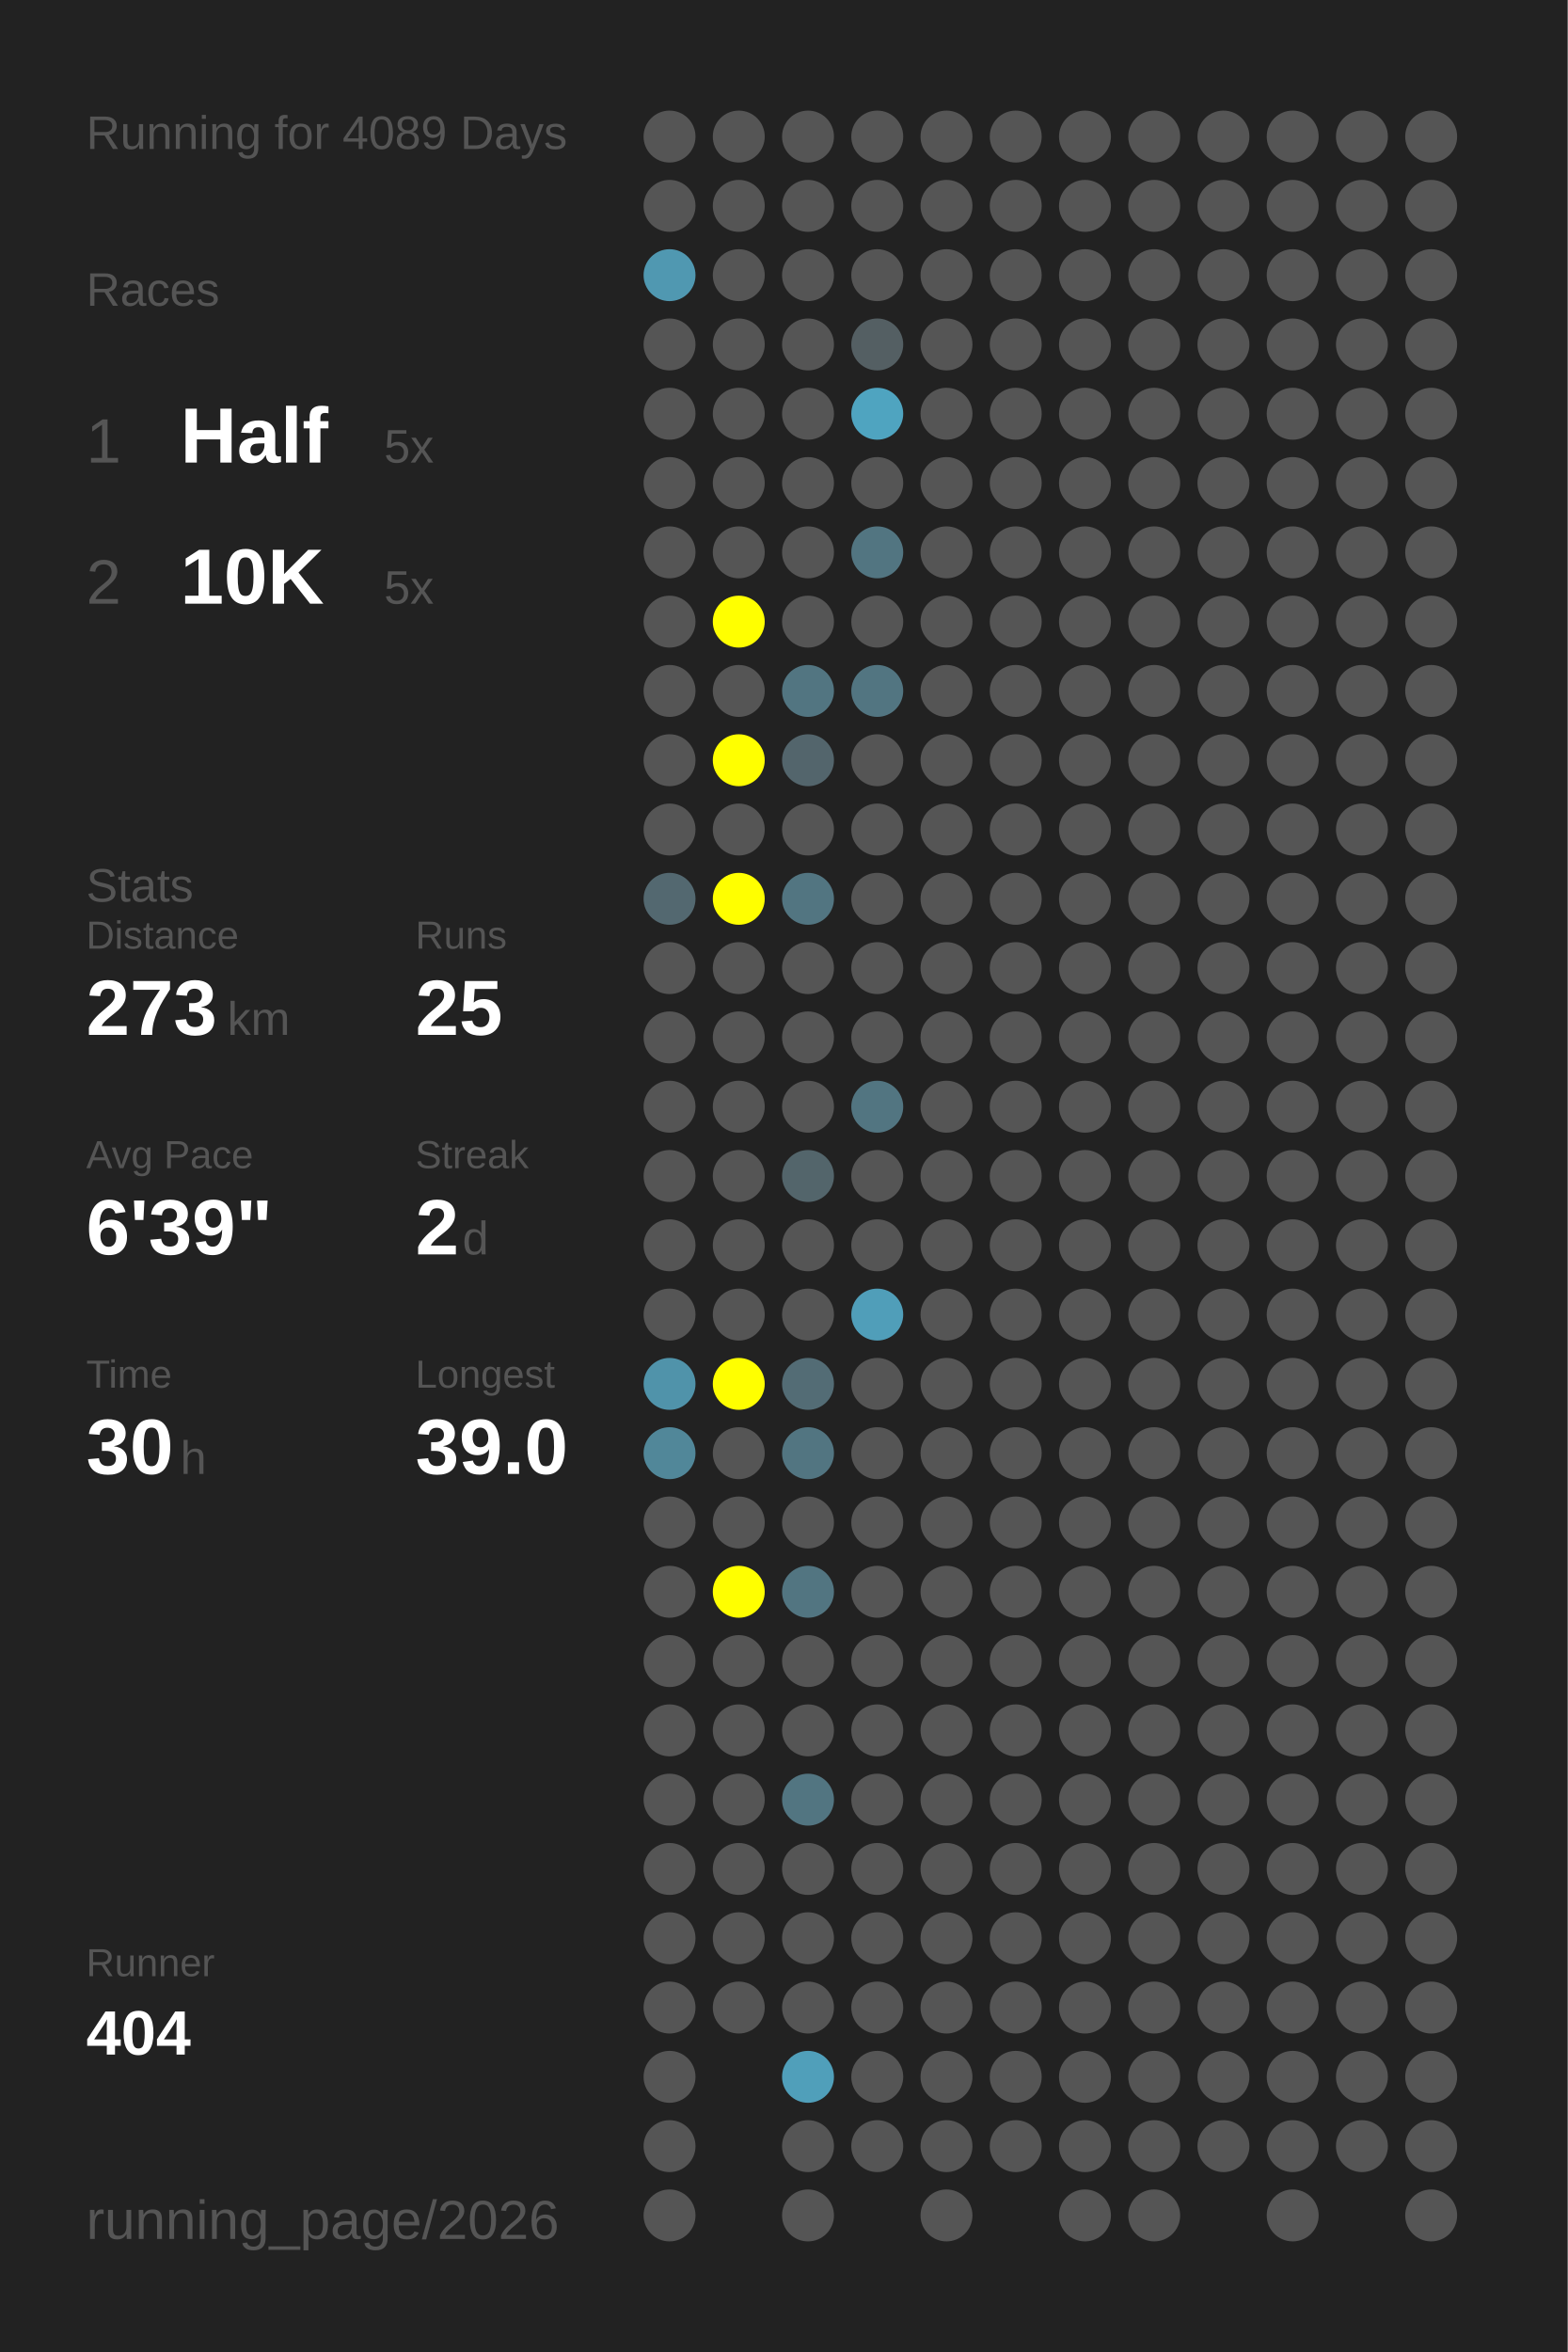
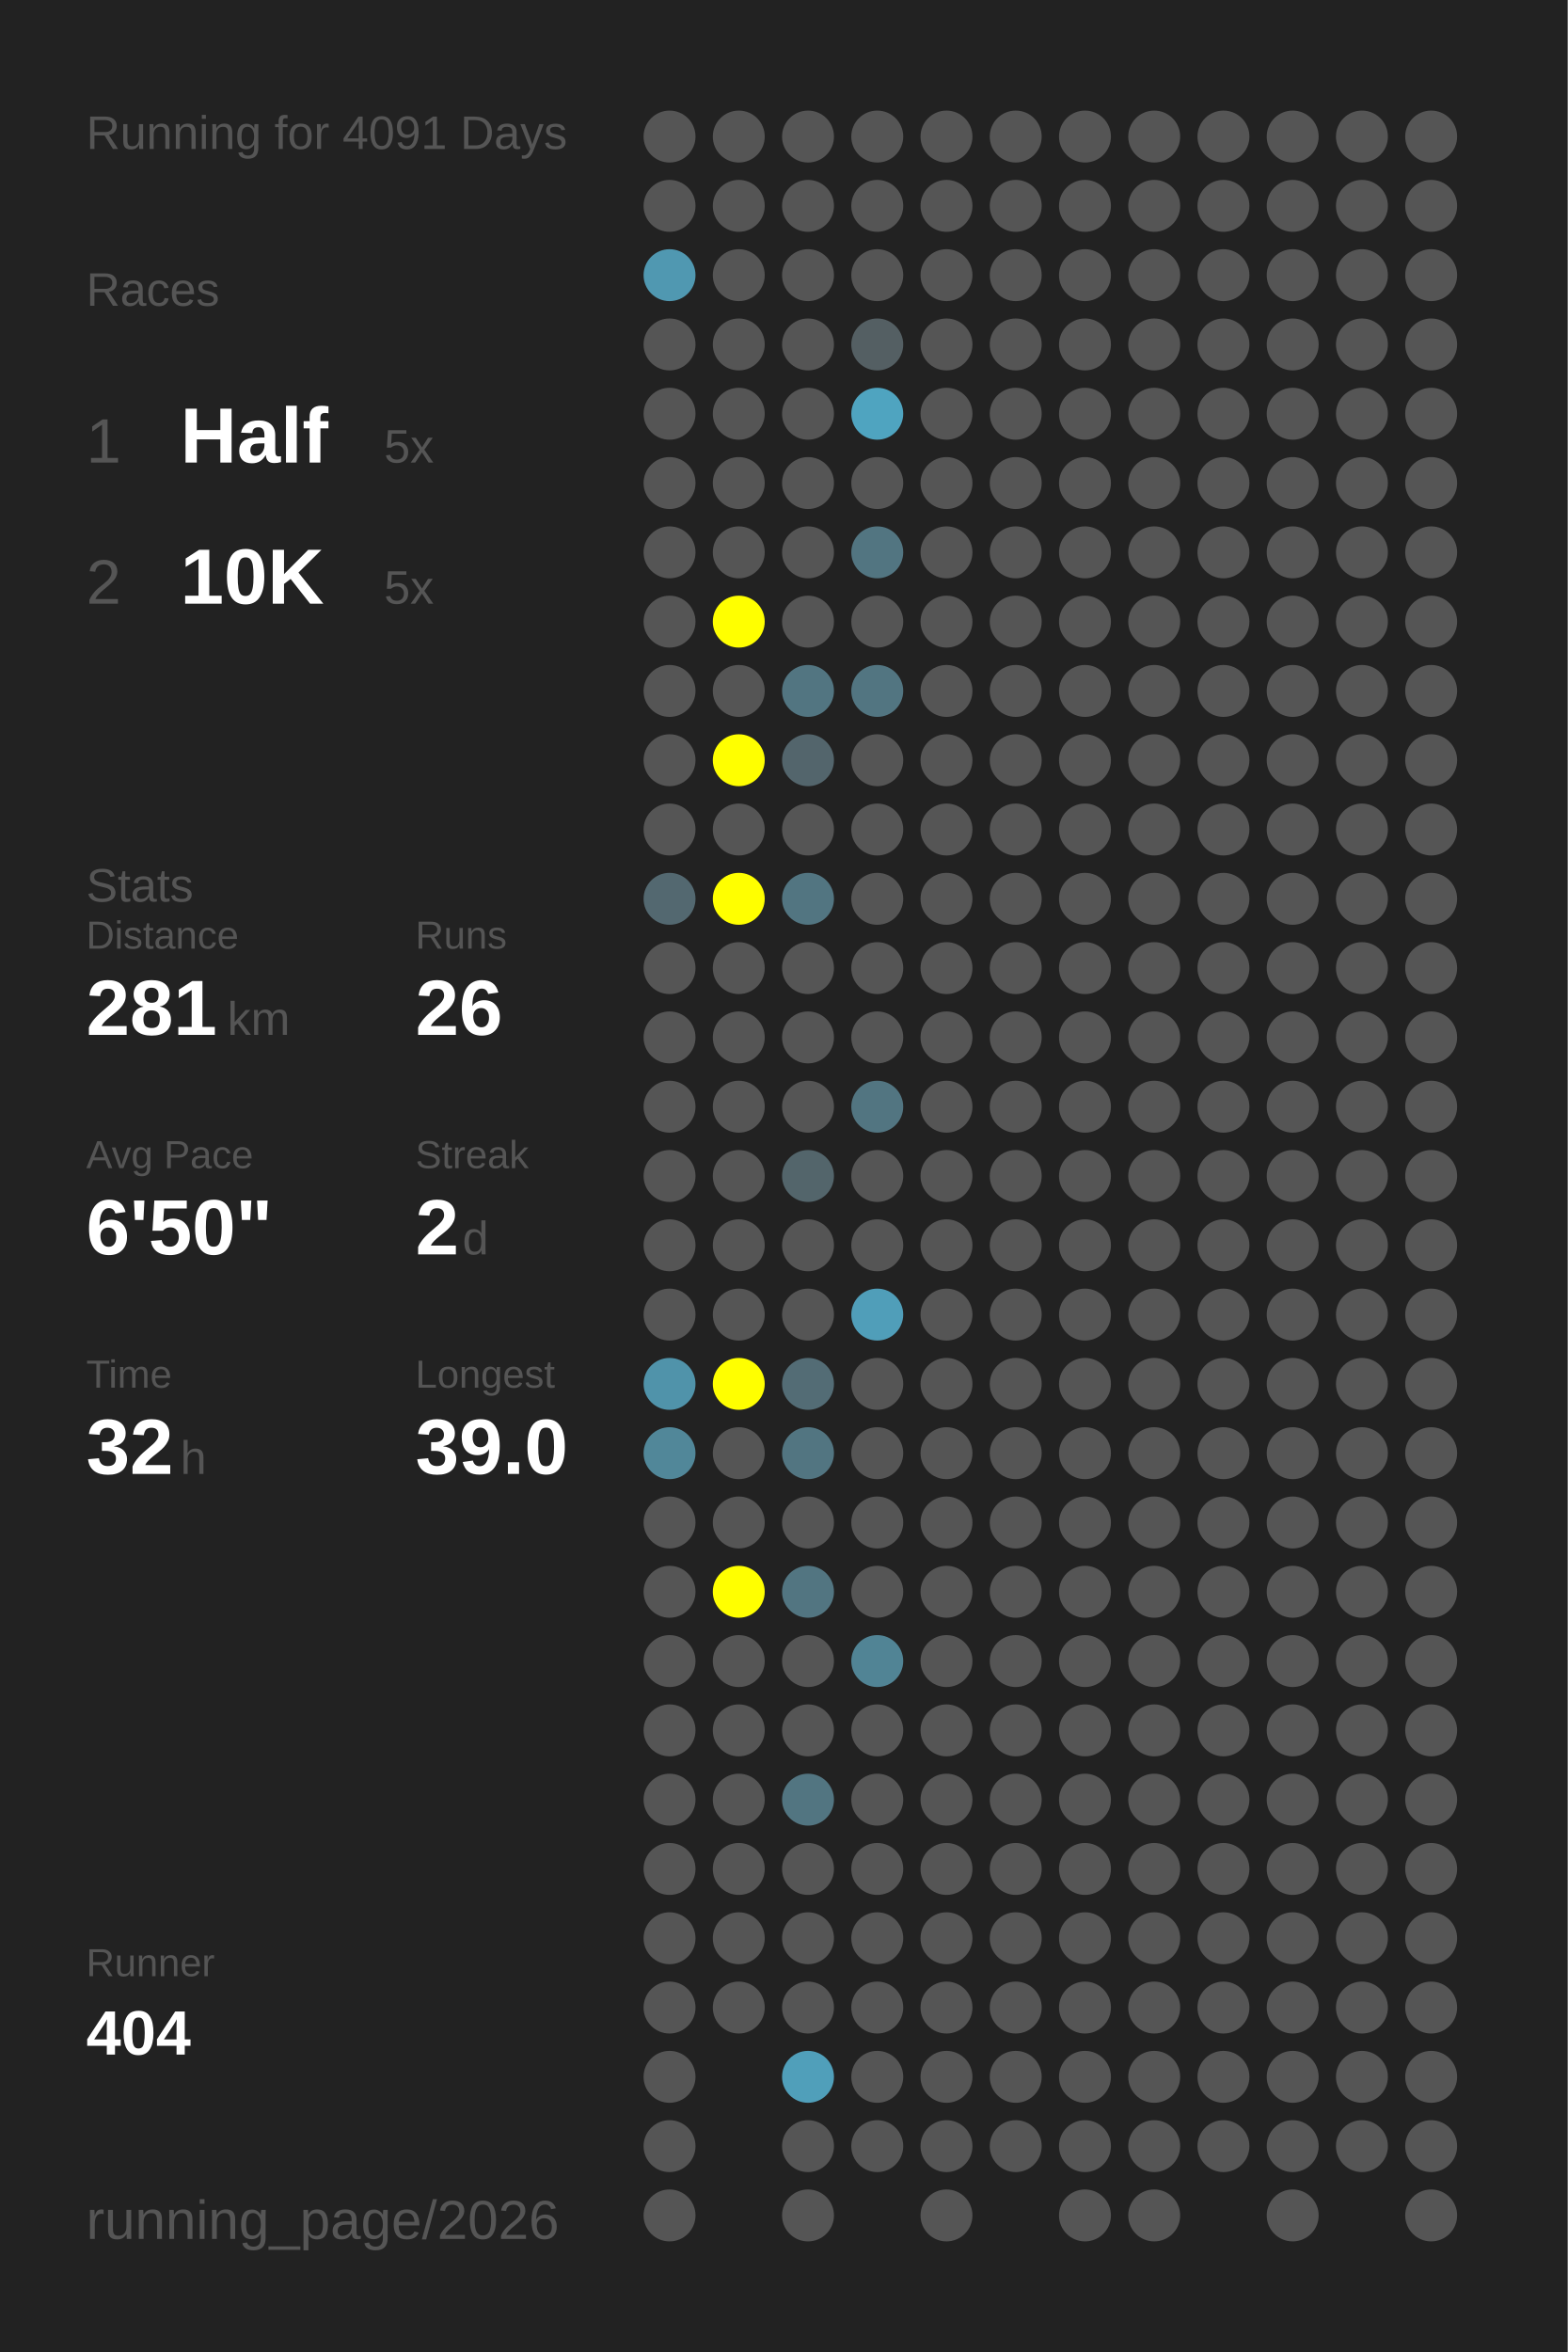
<svg xmlns="http://www.w3.org/2000/svg" baseProfile="full" height="300mm" version="1.1" viewBox="0,0,200,300" width="200mm">
  <defs />
  <rect fill="#222222" height="300" width="200" x="0" y="0" />
-   <text fill="#555555" style="font-size:6px; font-family:Arial;" x="11" y="19">Running for 4089 Days</text>
+   <text fill="#555555" style="font-size:6px; font-family:Arial;" x="11" y="19">Running for 4091 Days</text>
  <text fill="#555555" style="font-size:6px; font-family:Arial;" x="11" y="39">Races</text>
  <text fill="#555555" style="font-size:8px; font-family:Arial;" x="11" y="59">1</text>
  <text fill="#FFFFFF" style="font-size:10px; font-family:Arial; font-weight:bold;" x="23" y="59">Half</text>
  <text fill="#555555" style="font-size:6px; font-family:Arial;" x="49" y="59">5x</text>
  <text fill="#555555" style="font-size:8px; font-family:Arial;" x="11" y="77">2</text>
  <text fill="#FFFFFF" style="font-size:10px; font-family:Arial; font-weight:bold;" x="23" y="77">10K</text>
  <text fill="#555555" style="font-size:6px; font-family:Arial;" x="49" y="77">5x</text>
  <text fill="#555555" style="font-size:6px; font-family:Arial;" x="11" y="115">Stats</text>
  <text fill="#555555" style="font-size:5px; font-family:Arial;" x="11" y="121">Distance</text>
-   <text fill="#FFFFFF" style="font-size:10px; font-family:Arial; font-weight:bold;" x="11" y="132">273</text>
+   <text fill="#FFFFFF" style="font-size:10px; font-family:Arial; font-weight:bold;" x="11" y="132">281</text>
  <text fill="#555555" style="font-size:6px; font-family:Arial;" x="29" y="132">km</text>
  <text fill="#555555" style="font-size:5px; font-family:Arial;" x="53" y="121">Runs</text>
-   <text fill="#FFFFFF" style="font-size:10px; font-family:Arial; font-weight:bold;" x="53" y="132">25</text>
+   <text fill="#FFFFFF" style="font-size:10px; font-family:Arial; font-weight:bold;" x="53" y="132">26</text>
  <text fill="#555555" style="font-size:5px; font-family:Arial;" x="11" y="149">Avg Pace</text>
-   <text fill="#FFFFFF" style="font-size:10px; font-family:Arial; font-weight:bold;" x="11" y="160">6'39"</text>
+   <text fill="#FFFFFF" style="font-size:10px; font-family:Arial; font-weight:bold;" x="11" y="160">6'50"</text>
  <text fill="#555555" style="font-size:5px; font-family:Arial;" x="53" y="149">Streak</text>
  <text fill="#FFFFFF" style="font-size:10px; font-family:Arial; font-weight:bold;" x="53" y="160">2</text>
  <text fill="#555555" style="font-size:6px; font-family:Arial;" x="59" y="160">d</text>
  <text fill="#555555" style="font-size:5px; font-family:Arial;" x="11" y="177">Time</text>
-   <text fill="#FFFFFF" style="font-size:10px; font-family:Arial; font-weight:bold;" x="11" y="188">30</text>
+   <text fill="#FFFFFF" style="font-size:10px; font-family:Arial; font-weight:bold;" x="11" y="188">32</text>
  <text fill="#555555" style="font-size:6px; font-family:Arial;" x="23" y="188">h</text>
  <text fill="#555555" style="font-size:5px; font-family:Arial;" x="53" y="177">Longest</text>
  <text fill="#FFFFFF" style="font-size:10px; font-family:Arial; font-weight:bold;" x="53" y="188">39.0</text>
  <text fill="#555555" style="font-size:5px; font-family:Arial;" x="11" y="252.065">Runner</text>
  <text fill="#FFFFFF" style="font-size:8px; font-family:Arial; font-weight:bold;" x="11" y="262.065">404</text>
  <text fill="#555555" style="font-size:7px; font-family:Arial;" x="11" y="285.581">running_page/2026</text>
  <circle cx="85.417" cy="17.419" fill="#555555" r="3.312" />
  <circle cx="85.417" cy="26.258" fill="#555555" r="3.312" />
  <circle cx="85.417" cy="35.097" fill="#5098b1" r="3.312" />
  <circle cx="85.417" cy="43.935" fill="#555555" r="3.312" />
  <circle cx="85.417" cy="52.774" fill="#555555" r="3.312" />
  <circle cx="85.417" cy="61.613" fill="#555555" r="3.312" />
  <circle cx="85.417" cy="70.452" fill="#555555" r="3.312" />
  <circle cx="85.417" cy="79.29" fill="#555555" r="3.312" />
  <circle cx="85.417" cy="88.129" fill="#555555" r="3.312" />
  <circle cx="85.417" cy="96.968" fill="#555555" r="3.312" />
  <circle cx="85.417" cy="105.806" fill="#555555" r="3.312" />
  <circle cx="85.417" cy="114.645" fill="#536870" r="3.312" />
  <circle cx="85.417" cy="123.484" fill="#555555" r="3.312" />
  <circle cx="85.417" cy="132.323" fill="#555555" r="3.312" />
  <circle cx="85.417" cy="141.161" fill="#555555" r="3.312" />
  <circle cx="85.417" cy="150" fill="#555555" r="3.312" />
  <circle cx="85.417" cy="158.839" fill="#555555" r="3.312" />
  <circle cx="85.417" cy="167.677" fill="#555555" r="3.312" />
  <circle cx="85.417" cy="176.516" fill="#5093aa" r="3.312" />
  <circle cx="85.417" cy="185.355" fill="#518799" r="3.312" />
  <circle cx="85.417" cy="194.194" fill="#555555" r="3.312" />
  <circle cx="85.417" cy="203.032" fill="#555555" r="3.312" />
  <circle cx="85.417" cy="211.871" fill="#555555" r="3.312" />
  <circle cx="85.417" cy="220.71" fill="#555555" r="3.312" />
  <circle cx="85.417" cy="229.548" fill="#555555" r="3.312" />
  <circle cx="85.417" cy="238.387" fill="#555555" r="3.312" />
  <circle cx="85.417" cy="247.226" fill="#555555" r="3.312" />
  <circle cx="85.417" cy="256.065" fill="#555555" r="3.312" />
  <circle cx="85.417" cy="264.903" fill="#555555" r="3.312" />
  <circle cx="85.417" cy="273.742" fill="#555555" r="3.312" />
  <circle cx="85.417" cy="282.581" fill="#555555" r="3.312" />
  <circle cx="94.25" cy="17.419" fill="#555555" r="3.312" />
  <circle cx="94.25" cy="26.258" fill="#555555" r="3.312" />
  <circle cx="94.25" cy="35.097" fill="#555555" r="3.312" />
  <circle cx="94.25" cy="43.935" fill="#555555" r="3.312" />
  <circle cx="94.25" cy="52.774" fill="#555555" r="3.312" />
  <circle cx="94.25" cy="61.613" fill="#555555" r="3.312" />
  <circle cx="94.25" cy="70.452" fill="#555555" r="3.312" />
  <circle cx="94.25" cy="79.29" fill="#FFFF00" r="3.312" />
  <circle cx="94.25" cy="88.129" fill="#555555" r="3.312" />
  <circle cx="94.25" cy="96.968" fill="#FFFF00" r="3.312" />
  <circle cx="94.25" cy="105.806" fill="#555555" r="3.312" />
  <circle cx="94.25" cy="114.645" fill="#FFFF00" r="3.312" />
  <circle cx="94.25" cy="123.484" fill="#555555" r="3.312" />
  <circle cx="94.25" cy="132.323" fill="#555555" r="3.312" />
  <circle cx="94.25" cy="141.161" fill="#555555" r="3.312" />
  <circle cx="94.25" cy="150" fill="#555555" r="3.312" />
  <circle cx="94.25" cy="158.839" fill="#555555" r="3.312" />
  <circle cx="94.25" cy="167.677" fill="#555555" r="3.312" />
  <circle cx="94.25" cy="176.516" fill="#FFFF00" r="3.312" />
  <circle cx="94.25" cy="185.355" fill="#555555" r="3.312" />
  <circle cx="94.25" cy="194.194" fill="#555555" r="3.312" />
  <circle cx="94.25" cy="203.032" fill="#FFFF00" r="3.312" />
  <circle cx="94.25" cy="211.871" fill="#555555" r="3.312" />
  <circle cx="94.25" cy="220.71" fill="#555555" r="3.312" />
  <circle cx="94.25" cy="229.548" fill="#555555" r="3.312" />
  <circle cx="94.25" cy="238.387" fill="#555555" r="3.312" />
  <circle cx="94.25" cy="247.226" fill="#555555" r="3.312" />
  <circle cx="94.25" cy="256.065" fill="#555555" r="3.312" />
  <circle cx="103.083" cy="17.419" fill="#555555" r="3.312" />
  <circle cx="103.083" cy="26.258" fill="#555555" r="3.312" />
  <circle cx="103.083" cy="35.097" fill="#555555" r="3.312" />
  <circle cx="103.083" cy="43.935" fill="#555555" r="3.312" />
  <circle cx="103.083" cy="52.774" fill="#555555" r="3.312" />
  <circle cx="103.083" cy="61.613" fill="#555555" r="3.312" />
  <circle cx="103.083" cy="70.452" fill="#555555" r="3.312" />
  <circle cx="103.083" cy="79.29" fill="#555555" r="3.312" />
  <circle cx="103.083" cy="88.129" fill="#527581" r="3.312" />
  <circle cx="103.083" cy="96.968" fill="#53656c" r="3.312" />
  <circle cx="103.083" cy="105.806" fill="#555555" r="3.312" />
  <circle cx="103.083" cy="114.645" fill="#527581" r="3.312" />
  <circle cx="103.083" cy="123.484" fill="#555555" r="3.312" />
  <circle cx="103.083" cy="132.323" fill="#555555" r="3.312" />
  <circle cx="103.083" cy="141.161" fill="#555555" r="3.312" />
  <circle cx="103.083" cy="150" fill="#53656b" r="3.312" />
  <circle cx="103.083" cy="158.839" fill="#555555" r="3.312" />
  <circle cx="103.083" cy="167.677" fill="#555555" r="3.312" />
  <circle cx="103.083" cy="176.516" fill="#536c75" r="3.312" />
  <circle cx="103.083" cy="185.355" fill="#527581" r="3.312" />
  <circle cx="103.083" cy="194.194" fill="#555555" r="3.312" />
  <circle cx="103.083" cy="203.032" fill="#527581" r="3.312" />
  <circle cx="103.083" cy="211.871" fill="#555555" r="3.312" />
  <circle cx="103.083" cy="220.71" fill="#555555" r="3.312" />
  <circle cx="103.083" cy="229.548" fill="#527581" r="3.312" />
  <circle cx="103.083" cy="238.387" fill="#555555" r="3.312" />
  <circle cx="103.083" cy="247.226" fill="#555555" r="3.312" />
  <circle cx="103.083" cy="256.065" fill="#555555" r="3.312" />
  <circle cx="103.083" cy="264.903" fill="#509fba" r="3.312" />
  <circle cx="103.083" cy="273.742" fill="#555555" r="3.312" />
  <circle cx="103.083" cy="282.581" fill="#555555" r="3.312" />
  <circle cx="111.917" cy="17.419" fill="#555555" r="3.312" />
  <circle cx="111.917" cy="26.258" fill="#555555" r="3.312" />
  <circle cx="111.917" cy="35.097" fill="#555555" r="3.312" />
  <circle cx="111.917" cy="43.935" fill="#545f63" r="3.312" />
  <circle cx="111.917" cy="52.774" fill="#4fa4c0" r="3.312" />
  <circle cx="111.917" cy="61.613" fill="#555555" r="3.312" />
  <circle cx="111.917" cy="70.452" fill="#527581" r="3.312" />
  <circle cx="111.917" cy="79.29" fill="#555555" r="3.312" />
  <circle cx="111.917" cy="88.129" fill="#527581" r="3.312" />
  <circle cx="111.917" cy="96.968" fill="#555555" r="3.312" />
  <circle cx="111.917" cy="105.806" fill="#555555" r="3.312" />
  <circle cx="111.917" cy="114.645" fill="#555555" r="3.312" />
  <circle cx="111.917" cy="123.484" fill="#555555" r="3.312" />
  <circle cx="111.917" cy="132.323" fill="#555555" r="3.312" />
  <circle cx="111.917" cy="141.161" fill="#527581" r="3.312" />
  <circle cx="111.917" cy="150" fill="#555555" r="3.312" />
  <circle cx="111.917" cy="158.839" fill="#555555" r="3.312" />
  <circle cx="111.917" cy="167.677" fill="#509eb9" r="3.312" />
  <circle cx="111.917" cy="176.516" fill="#555555" r="3.312" />
  <circle cx="111.917" cy="185.355" fill="#555555" r="3.312" />
  <circle cx="111.917" cy="194.194" fill="#555555" r="3.312" />
  <circle cx="111.917" cy="203.032" fill="#555555" r="3.312" />
-   <circle cx="111.917" cy="211.871" fill="#555555" r="3.312" />
+   <circle cx="111.917" cy="211.871" fill="#518495" r="3.312" />
  <circle cx="111.917" cy="220.71" fill="#555555" r="3.312" />
  <circle cx="111.917" cy="229.548" fill="#555555" r="3.312" />
  <circle cx="111.917" cy="238.387" fill="#555555" r="3.312" />
  <circle cx="111.917" cy="247.226" fill="#555555" r="3.312" />
  <circle cx="111.917" cy="256.065" fill="#555555" r="3.312" />
  <circle cx="111.917" cy="264.903" fill="#555555" r="3.312" />
  <circle cx="111.917" cy="273.742" fill="#555555" r="3.312" />
  <circle cx="120.75" cy="17.419" fill="#555555" r="3.312" />
  <circle cx="120.75" cy="26.258" fill="#555555" r="3.312" />
  <circle cx="120.75" cy="35.097" fill="#555555" r="3.312" />
  <circle cx="120.75" cy="43.935" fill="#555555" r="3.312" />
  <circle cx="120.75" cy="52.774" fill="#555555" r="3.312" />
  <circle cx="120.75" cy="61.613" fill="#555555" r="3.312" />
  <circle cx="120.75" cy="70.452" fill="#555555" r="3.312" />
  <circle cx="120.75" cy="79.29" fill="#555555" r="3.312" />
  <circle cx="120.75" cy="88.129" fill="#555555" r="3.312" />
  <circle cx="120.75" cy="96.968" fill="#555555" r="3.312" />
  <circle cx="120.75" cy="105.806" fill="#555555" r="3.312" />
  <circle cx="120.75" cy="114.645" fill="#555555" r="3.312" />
  <circle cx="120.75" cy="123.484" fill="#555555" r="3.312" />
  <circle cx="120.75" cy="132.323" fill="#555555" r="3.312" />
  <circle cx="120.75" cy="141.161" fill="#555555" r="3.312" />
  <circle cx="120.75" cy="150" fill="#555555" r="3.312" />
  <circle cx="120.75" cy="158.839" fill="#555555" r="3.312" />
  <circle cx="120.75" cy="167.677" fill="#555555" r="3.312" />
  <circle cx="120.75" cy="176.516" fill="#555555" r="3.312" />
  <circle cx="120.75" cy="185.355" fill="#555555" r="3.312" />
  <circle cx="120.75" cy="194.194" fill="#555555" r="3.312" />
  <circle cx="120.75" cy="203.032" fill="#555555" r="3.312" />
  <circle cx="120.75" cy="211.871" fill="#555555" r="3.312" />
  <circle cx="120.75" cy="220.71" fill="#555555" r="3.312" />
  <circle cx="120.75" cy="229.548" fill="#555555" r="3.312" />
  <circle cx="120.75" cy="238.387" fill="#555555" r="3.312" />
  <circle cx="120.75" cy="247.226" fill="#555555" r="3.312" />
  <circle cx="120.75" cy="256.065" fill="#555555" r="3.312" />
  <circle cx="120.75" cy="264.903" fill="#555555" r="3.312" />
  <circle cx="120.75" cy="273.742" fill="#555555" r="3.312" />
  <circle cx="120.75" cy="282.581" fill="#555555" r="3.312" />
  <circle cx="129.583" cy="17.419" fill="#555555" r="3.312" />
  <circle cx="129.583" cy="26.258" fill="#555555" r="3.312" />
  <circle cx="129.583" cy="35.097" fill="#555555" r="3.312" />
  <circle cx="129.583" cy="43.935" fill="#555555" r="3.312" />
  <circle cx="129.583" cy="52.774" fill="#555555" r="3.312" />
  <circle cx="129.583" cy="61.613" fill="#555555" r="3.312" />
  <circle cx="129.583" cy="70.452" fill="#555555" r="3.312" />
  <circle cx="129.583" cy="79.29" fill="#555555" r="3.312" />
  <circle cx="129.583" cy="88.129" fill="#555555" r="3.312" />
  <circle cx="129.583" cy="96.968" fill="#555555" r="3.312" />
  <circle cx="129.583" cy="105.806" fill="#555555" r="3.312" />
  <circle cx="129.583" cy="114.645" fill="#555555" r="3.312" />
  <circle cx="129.583" cy="123.484" fill="#555555" r="3.312" />
  <circle cx="129.583" cy="132.323" fill="#555555" r="3.312" />
  <circle cx="129.583" cy="141.161" fill="#555555" r="3.312" />
  <circle cx="129.583" cy="150" fill="#555555" r="3.312" />
  <circle cx="129.583" cy="158.839" fill="#555555" r="3.312" />
  <circle cx="129.583" cy="167.677" fill="#555555" r="3.312" />
  <circle cx="129.583" cy="176.516" fill="#555555" r="3.312" />
  <circle cx="129.583" cy="185.355" fill="#555555" r="3.312" />
  <circle cx="129.583" cy="194.194" fill="#555555" r="3.312" />
  <circle cx="129.583" cy="203.032" fill="#555555" r="3.312" />
  <circle cx="129.583" cy="211.871" fill="#555555" r="3.312" />
  <circle cx="129.583" cy="220.71" fill="#555555" r="3.312" />
  <circle cx="129.583" cy="229.548" fill="#555555" r="3.312" />
  <circle cx="129.583" cy="238.387" fill="#555555" r="3.312" />
  <circle cx="129.583" cy="247.226" fill="#555555" r="3.312" />
  <circle cx="129.583" cy="256.065" fill="#555555" r="3.312" />
  <circle cx="129.583" cy="264.903" fill="#555555" r="3.312" />
  <circle cx="129.583" cy="273.742" fill="#555555" r="3.312" />
  <circle cx="138.417" cy="17.419" fill="#555555" r="3.312" />
  <circle cx="138.417" cy="26.258" fill="#555555" r="3.312" />
  <circle cx="138.417" cy="35.097" fill="#555555" r="3.312" />
  <circle cx="138.417" cy="43.935" fill="#555555" r="3.312" />
  <circle cx="138.417" cy="52.774" fill="#555555" r="3.312" />
  <circle cx="138.417" cy="61.613" fill="#555555" r="3.312" />
  <circle cx="138.417" cy="70.452" fill="#555555" r="3.312" />
  <circle cx="138.417" cy="79.29" fill="#555555" r="3.312" />
  <circle cx="138.417" cy="88.129" fill="#555555" r="3.312" />
  <circle cx="138.417" cy="96.968" fill="#555555" r="3.312" />
  <circle cx="138.417" cy="105.806" fill="#555555" r="3.312" />
  <circle cx="138.417" cy="114.645" fill="#555555" r="3.312" />
  <circle cx="138.417" cy="123.484" fill="#555555" r="3.312" />
  <circle cx="138.417" cy="132.323" fill="#555555" r="3.312" />
  <circle cx="138.417" cy="141.161" fill="#555555" r="3.312" />
  <circle cx="138.417" cy="150" fill="#555555" r="3.312" />
  <circle cx="138.417" cy="158.839" fill="#555555" r="3.312" />
  <circle cx="138.417" cy="167.677" fill="#555555" r="3.312" />
  <circle cx="138.417" cy="176.516" fill="#555555" r="3.312" />
  <circle cx="138.417" cy="185.355" fill="#555555" r="3.312" />
  <circle cx="138.417" cy="194.194" fill="#555555" r="3.312" />
  <circle cx="138.417" cy="203.032" fill="#555555" r="3.312" />
  <circle cx="138.417" cy="211.871" fill="#555555" r="3.312" />
  <circle cx="138.417" cy="220.71" fill="#555555" r="3.312" />
  <circle cx="138.417" cy="229.548" fill="#555555" r="3.312" />
  <circle cx="138.417" cy="238.387" fill="#555555" r="3.312" />
  <circle cx="138.417" cy="247.226" fill="#555555" r="3.312" />
  <circle cx="138.417" cy="256.065" fill="#555555" r="3.312" />
  <circle cx="138.417" cy="264.903" fill="#555555" r="3.312" />
  <circle cx="138.417" cy="273.742" fill="#555555" r="3.312" />
  <circle cx="138.417" cy="282.581" fill="#555555" r="3.312" />
  <circle cx="147.25" cy="17.419" fill="#555555" r="3.312" />
  <circle cx="147.25" cy="26.258" fill="#555555" r="3.312" />
  <circle cx="147.25" cy="35.097" fill="#555555" r="3.312" />
  <circle cx="147.25" cy="43.935" fill="#555555" r="3.312" />
  <circle cx="147.25" cy="52.774" fill="#555555" r="3.312" />
  <circle cx="147.25" cy="61.613" fill="#555555" r="3.312" />
  <circle cx="147.25" cy="70.452" fill="#555555" r="3.312" />
  <circle cx="147.25" cy="79.29" fill="#555555" r="3.312" />
  <circle cx="147.25" cy="88.129" fill="#555555" r="3.312" />
  <circle cx="147.25" cy="96.968" fill="#555555" r="3.312" />
  <circle cx="147.25" cy="105.806" fill="#555555" r="3.312" />
  <circle cx="147.25" cy="114.645" fill="#555555" r="3.312" />
  <circle cx="147.25" cy="123.484" fill="#555555" r="3.312" />
  <circle cx="147.25" cy="132.323" fill="#555555" r="3.312" />
  <circle cx="147.25" cy="141.161" fill="#555555" r="3.312" />
  <circle cx="147.25" cy="150" fill="#555555" r="3.312" />
  <circle cx="147.25" cy="158.839" fill="#555555" r="3.312" />
  <circle cx="147.25" cy="167.677" fill="#555555" r="3.312" />
  <circle cx="147.25" cy="176.516" fill="#555555" r="3.312" />
  <circle cx="147.25" cy="185.355" fill="#555555" r="3.312" />
  <circle cx="147.25" cy="194.194" fill="#555555" r="3.312" />
  <circle cx="147.25" cy="203.032" fill="#555555" r="3.312" />
  <circle cx="147.25" cy="211.871" fill="#555555" r="3.312" />
  <circle cx="147.25" cy="220.71" fill="#555555" r="3.312" />
  <circle cx="147.25" cy="229.548" fill="#555555" r="3.312" />
  <circle cx="147.25" cy="238.387" fill="#555555" r="3.312" />
  <circle cx="147.25" cy="247.226" fill="#555555" r="3.312" />
  <circle cx="147.25" cy="256.065" fill="#555555" r="3.312" />
  <circle cx="147.25" cy="264.903" fill="#555555" r="3.312" />
  <circle cx="147.25" cy="273.742" fill="#555555" r="3.312" />
  <circle cx="147.25" cy="282.581" fill="#555555" r="3.312" />
  <circle cx="156.083" cy="17.419" fill="#555555" r="3.312" />
  <circle cx="156.083" cy="26.258" fill="#555555" r="3.312" />
  <circle cx="156.083" cy="35.097" fill="#555555" r="3.312" />
  <circle cx="156.083" cy="43.935" fill="#555555" r="3.312" />
  <circle cx="156.083" cy="52.774" fill="#555555" r="3.312" />
  <circle cx="156.083" cy="61.613" fill="#555555" r="3.312" />
  <circle cx="156.083" cy="70.452" fill="#555555" r="3.312" />
  <circle cx="156.083" cy="79.29" fill="#555555" r="3.312" />
  <circle cx="156.083" cy="88.129" fill="#555555" r="3.312" />
  <circle cx="156.083" cy="96.968" fill="#555555" r="3.312" />
  <circle cx="156.083" cy="105.806" fill="#555555" r="3.312" />
  <circle cx="156.083" cy="114.645" fill="#555555" r="3.312" />
  <circle cx="156.083" cy="123.484" fill="#555555" r="3.312" />
  <circle cx="156.083" cy="132.323" fill="#555555" r="3.312" />
  <circle cx="156.083" cy="141.161" fill="#555555" r="3.312" />
  <circle cx="156.083" cy="150" fill="#555555" r="3.312" />
  <circle cx="156.083" cy="158.839" fill="#555555" r="3.312" />
  <circle cx="156.083" cy="167.677" fill="#555555" r="3.312" />
  <circle cx="156.083" cy="176.516" fill="#555555" r="3.312" />
  <circle cx="156.083" cy="185.355" fill="#555555" r="3.312" />
  <circle cx="156.083" cy="194.194" fill="#555555" r="3.312" />
  <circle cx="156.083" cy="203.032" fill="#555555" r="3.312" />
  <circle cx="156.083" cy="211.871" fill="#555555" r="3.312" />
  <circle cx="156.083" cy="220.71" fill="#555555" r="3.312" />
  <circle cx="156.083" cy="229.548" fill="#555555" r="3.312" />
  <circle cx="156.083" cy="238.387" fill="#555555" r="3.312" />
  <circle cx="156.083" cy="247.226" fill="#555555" r="3.312" />
  <circle cx="156.083" cy="256.065" fill="#555555" r="3.312" />
  <circle cx="156.083" cy="264.903" fill="#555555" r="3.312" />
  <circle cx="156.083" cy="273.742" fill="#555555" r="3.312" />
  <circle cx="164.917" cy="17.419" fill="#555555" r="3.312" />
  <circle cx="164.917" cy="26.258" fill="#555555" r="3.312" />
  <circle cx="164.917" cy="35.097" fill="#555555" r="3.312" />
  <circle cx="164.917" cy="43.935" fill="#555555" r="3.312" />
  <circle cx="164.917" cy="52.774" fill="#555555" r="3.312" />
  <circle cx="164.917" cy="61.613" fill="#555555" r="3.312" />
  <circle cx="164.917" cy="70.452" fill="#555555" r="3.312" />
  <circle cx="164.917" cy="79.29" fill="#555555" r="3.312" />
  <circle cx="164.917" cy="88.129" fill="#555555" r="3.312" />
  <circle cx="164.917" cy="96.968" fill="#555555" r="3.312" />
  <circle cx="164.917" cy="105.806" fill="#555555" r="3.312" />
  <circle cx="164.917" cy="114.645" fill="#555555" r="3.312" />
  <circle cx="164.917" cy="123.484" fill="#555555" r="3.312" />
  <circle cx="164.917" cy="132.323" fill="#555555" r="3.312" />
  <circle cx="164.917" cy="141.161" fill="#555555" r="3.312" />
  <circle cx="164.917" cy="150" fill="#555555" r="3.312" />
  <circle cx="164.917" cy="158.839" fill="#555555" r="3.312" />
  <circle cx="164.917" cy="167.677" fill="#555555" r="3.312" />
  <circle cx="164.917" cy="176.516" fill="#555555" r="3.312" />
  <circle cx="164.917" cy="185.355" fill="#555555" r="3.312" />
  <circle cx="164.917" cy="194.194" fill="#555555" r="3.312" />
  <circle cx="164.917" cy="203.032" fill="#555555" r="3.312" />
  <circle cx="164.917" cy="211.871" fill="#555555" r="3.312" />
  <circle cx="164.917" cy="220.71" fill="#555555" r="3.312" />
  <circle cx="164.917" cy="229.548" fill="#555555" r="3.312" />
  <circle cx="164.917" cy="238.387" fill="#555555" r="3.312" />
  <circle cx="164.917" cy="247.226" fill="#555555" r="3.312" />
  <circle cx="164.917" cy="256.065" fill="#555555" r="3.312" />
  <circle cx="164.917" cy="264.903" fill="#555555" r="3.312" />
  <circle cx="164.917" cy="273.742" fill="#555555" r="3.312" />
  <circle cx="164.917" cy="282.581" fill="#555555" r="3.312" />
  <circle cx="173.75" cy="17.419" fill="#555555" r="3.312" />
  <circle cx="173.75" cy="26.258" fill="#555555" r="3.312" />
  <circle cx="173.75" cy="35.097" fill="#555555" r="3.312" />
  <circle cx="173.75" cy="43.935" fill="#555555" r="3.312" />
  <circle cx="173.75" cy="52.774" fill="#555555" r="3.312" />
  <circle cx="173.75" cy="61.613" fill="#555555" r="3.312" />
  <circle cx="173.75" cy="70.452" fill="#555555" r="3.312" />
  <circle cx="173.75" cy="79.29" fill="#555555" r="3.312" />
  <circle cx="173.75" cy="88.129" fill="#555555" r="3.312" />
  <circle cx="173.75" cy="96.968" fill="#555555" r="3.312" />
  <circle cx="173.75" cy="105.806" fill="#555555" r="3.312" />
  <circle cx="173.75" cy="114.645" fill="#555555" r="3.312" />
  <circle cx="173.75" cy="123.484" fill="#555555" r="3.312" />
  <circle cx="173.75" cy="132.323" fill="#555555" r="3.312" />
  <circle cx="173.75" cy="141.161" fill="#555555" r="3.312" />
  <circle cx="173.75" cy="150" fill="#555555" r="3.312" />
  <circle cx="173.75" cy="158.839" fill="#555555" r="3.312" />
  <circle cx="173.75" cy="167.677" fill="#555555" r="3.312" />
  <circle cx="173.75" cy="176.516" fill="#555555" r="3.312" />
  <circle cx="173.75" cy="185.355" fill="#555555" r="3.312" />
  <circle cx="173.75" cy="194.194" fill="#555555" r="3.312" />
  <circle cx="173.75" cy="203.032" fill="#555555" r="3.312" />
  <circle cx="173.75" cy="211.871" fill="#555555" r="3.312" />
  <circle cx="173.75" cy="220.71" fill="#555555" r="3.312" />
  <circle cx="173.75" cy="229.548" fill="#555555" r="3.312" />
  <circle cx="173.75" cy="238.387" fill="#555555" r="3.312" />
  <circle cx="173.75" cy="247.226" fill="#555555" r="3.312" />
  <circle cx="173.75" cy="256.065" fill="#555555" r="3.312" />
  <circle cx="173.75" cy="264.903" fill="#555555" r="3.312" />
  <circle cx="173.75" cy="273.742" fill="#555555" r="3.312" />
  <circle cx="182.583" cy="17.419" fill="#555555" r="3.312" />
  <circle cx="182.583" cy="26.258" fill="#555555" r="3.312" />
  <circle cx="182.583" cy="35.097" fill="#555555" r="3.312" />
  <circle cx="182.583" cy="43.935" fill="#555555" r="3.312" />
  <circle cx="182.583" cy="52.774" fill="#555555" r="3.312" />
  <circle cx="182.583" cy="61.613" fill="#555555" r="3.312" />
  <circle cx="182.583" cy="70.452" fill="#555555" r="3.312" />
  <circle cx="182.583" cy="79.29" fill="#555555" r="3.312" />
  <circle cx="182.583" cy="88.129" fill="#555555" r="3.312" />
  <circle cx="182.583" cy="96.968" fill="#555555" r="3.312" />
  <circle cx="182.583" cy="105.806" fill="#555555" r="3.312" />
  <circle cx="182.583" cy="114.645" fill="#555555" r="3.312" />
  <circle cx="182.583" cy="123.484" fill="#555555" r="3.312" />
  <circle cx="182.583" cy="132.323" fill="#555555" r="3.312" />
  <circle cx="182.583" cy="141.161" fill="#555555" r="3.312" />
  <circle cx="182.583" cy="150" fill="#555555" r="3.312" />
  <circle cx="182.583" cy="158.839" fill="#555555" r="3.312" />
  <circle cx="182.583" cy="167.677" fill="#555555" r="3.312" />
  <circle cx="182.583" cy="176.516" fill="#555555" r="3.312" />
  <circle cx="182.583" cy="185.355" fill="#555555" r="3.312" />
  <circle cx="182.583" cy="194.194" fill="#555555" r="3.312" />
  <circle cx="182.583" cy="203.032" fill="#555555" r="3.312" />
  <circle cx="182.583" cy="211.871" fill="#555555" r="3.312" />
  <circle cx="182.583" cy="220.71" fill="#555555" r="3.312" />
  <circle cx="182.583" cy="229.548" fill="#555555" r="3.312" />
  <circle cx="182.583" cy="238.387" fill="#555555" r="3.312" />
  <circle cx="182.583" cy="247.226" fill="#555555" r="3.312" />
  <circle cx="182.583" cy="256.065" fill="#555555" r="3.312" />
  <circle cx="182.583" cy="264.903" fill="#555555" r="3.312" />
  <circle cx="182.583" cy="273.742" fill="#555555" r="3.312" />
  <circle cx="182.583" cy="282.581" fill="#555555" r="3.312" />
</svg>
